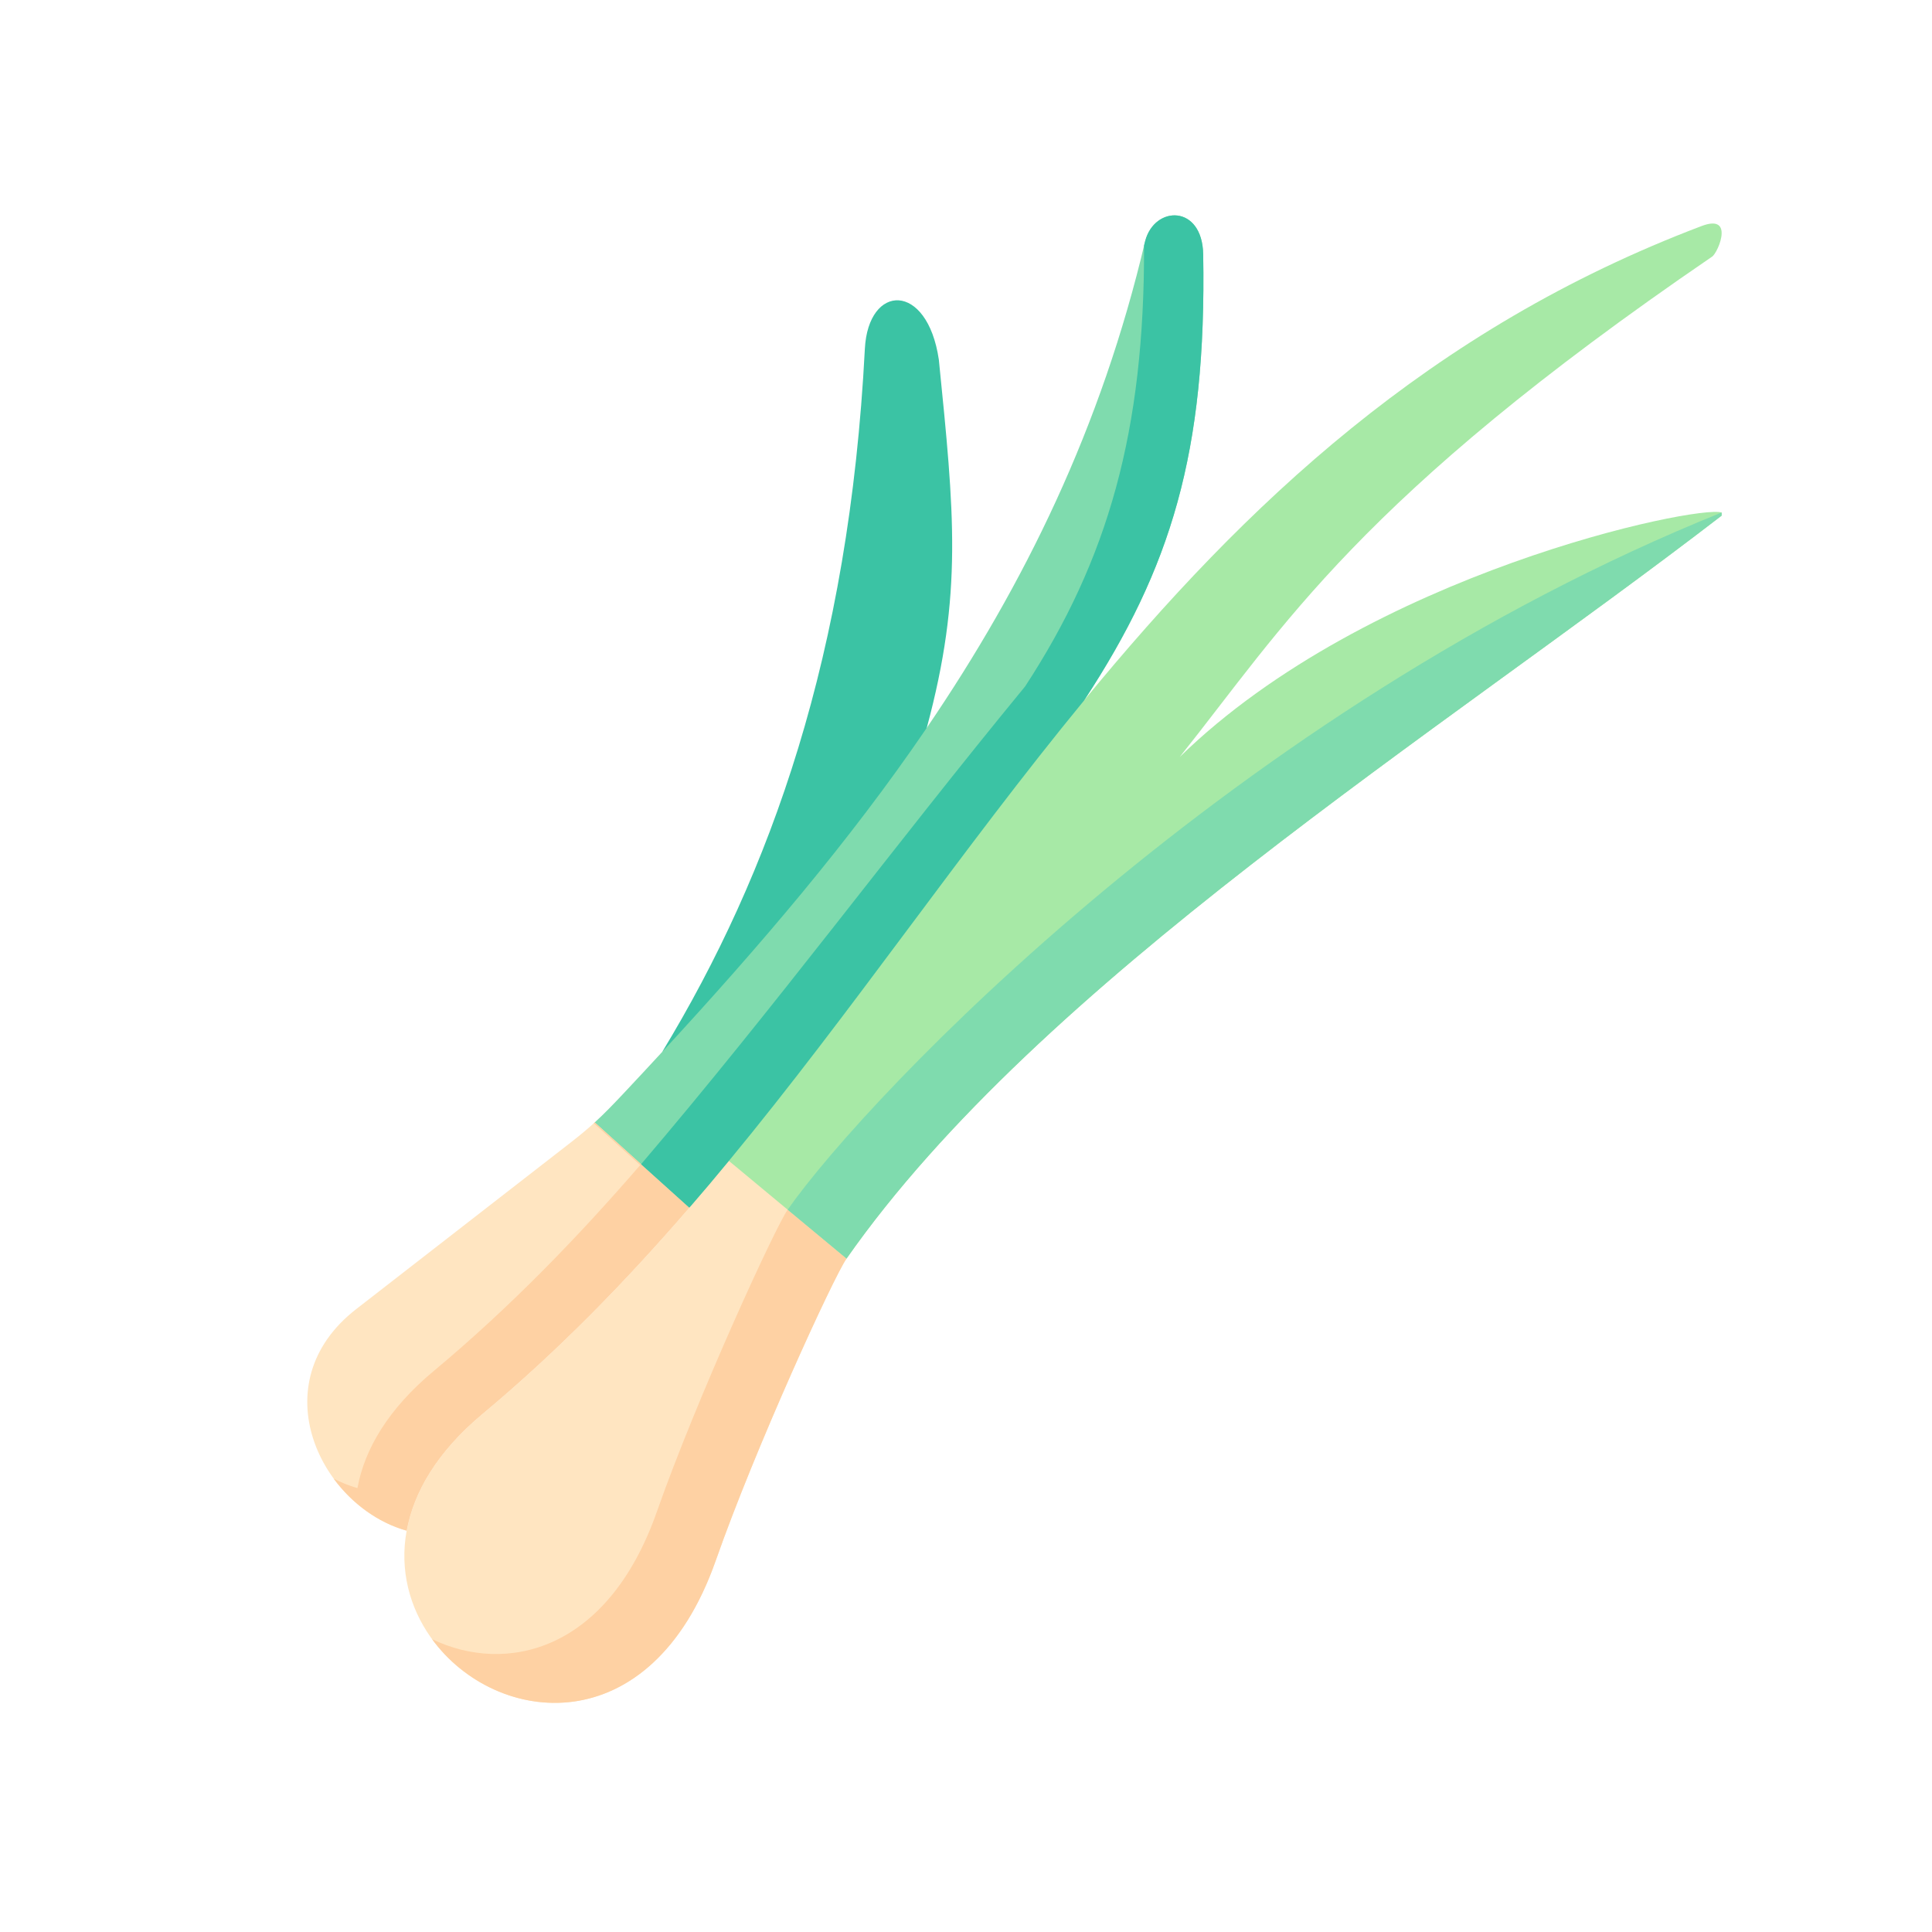
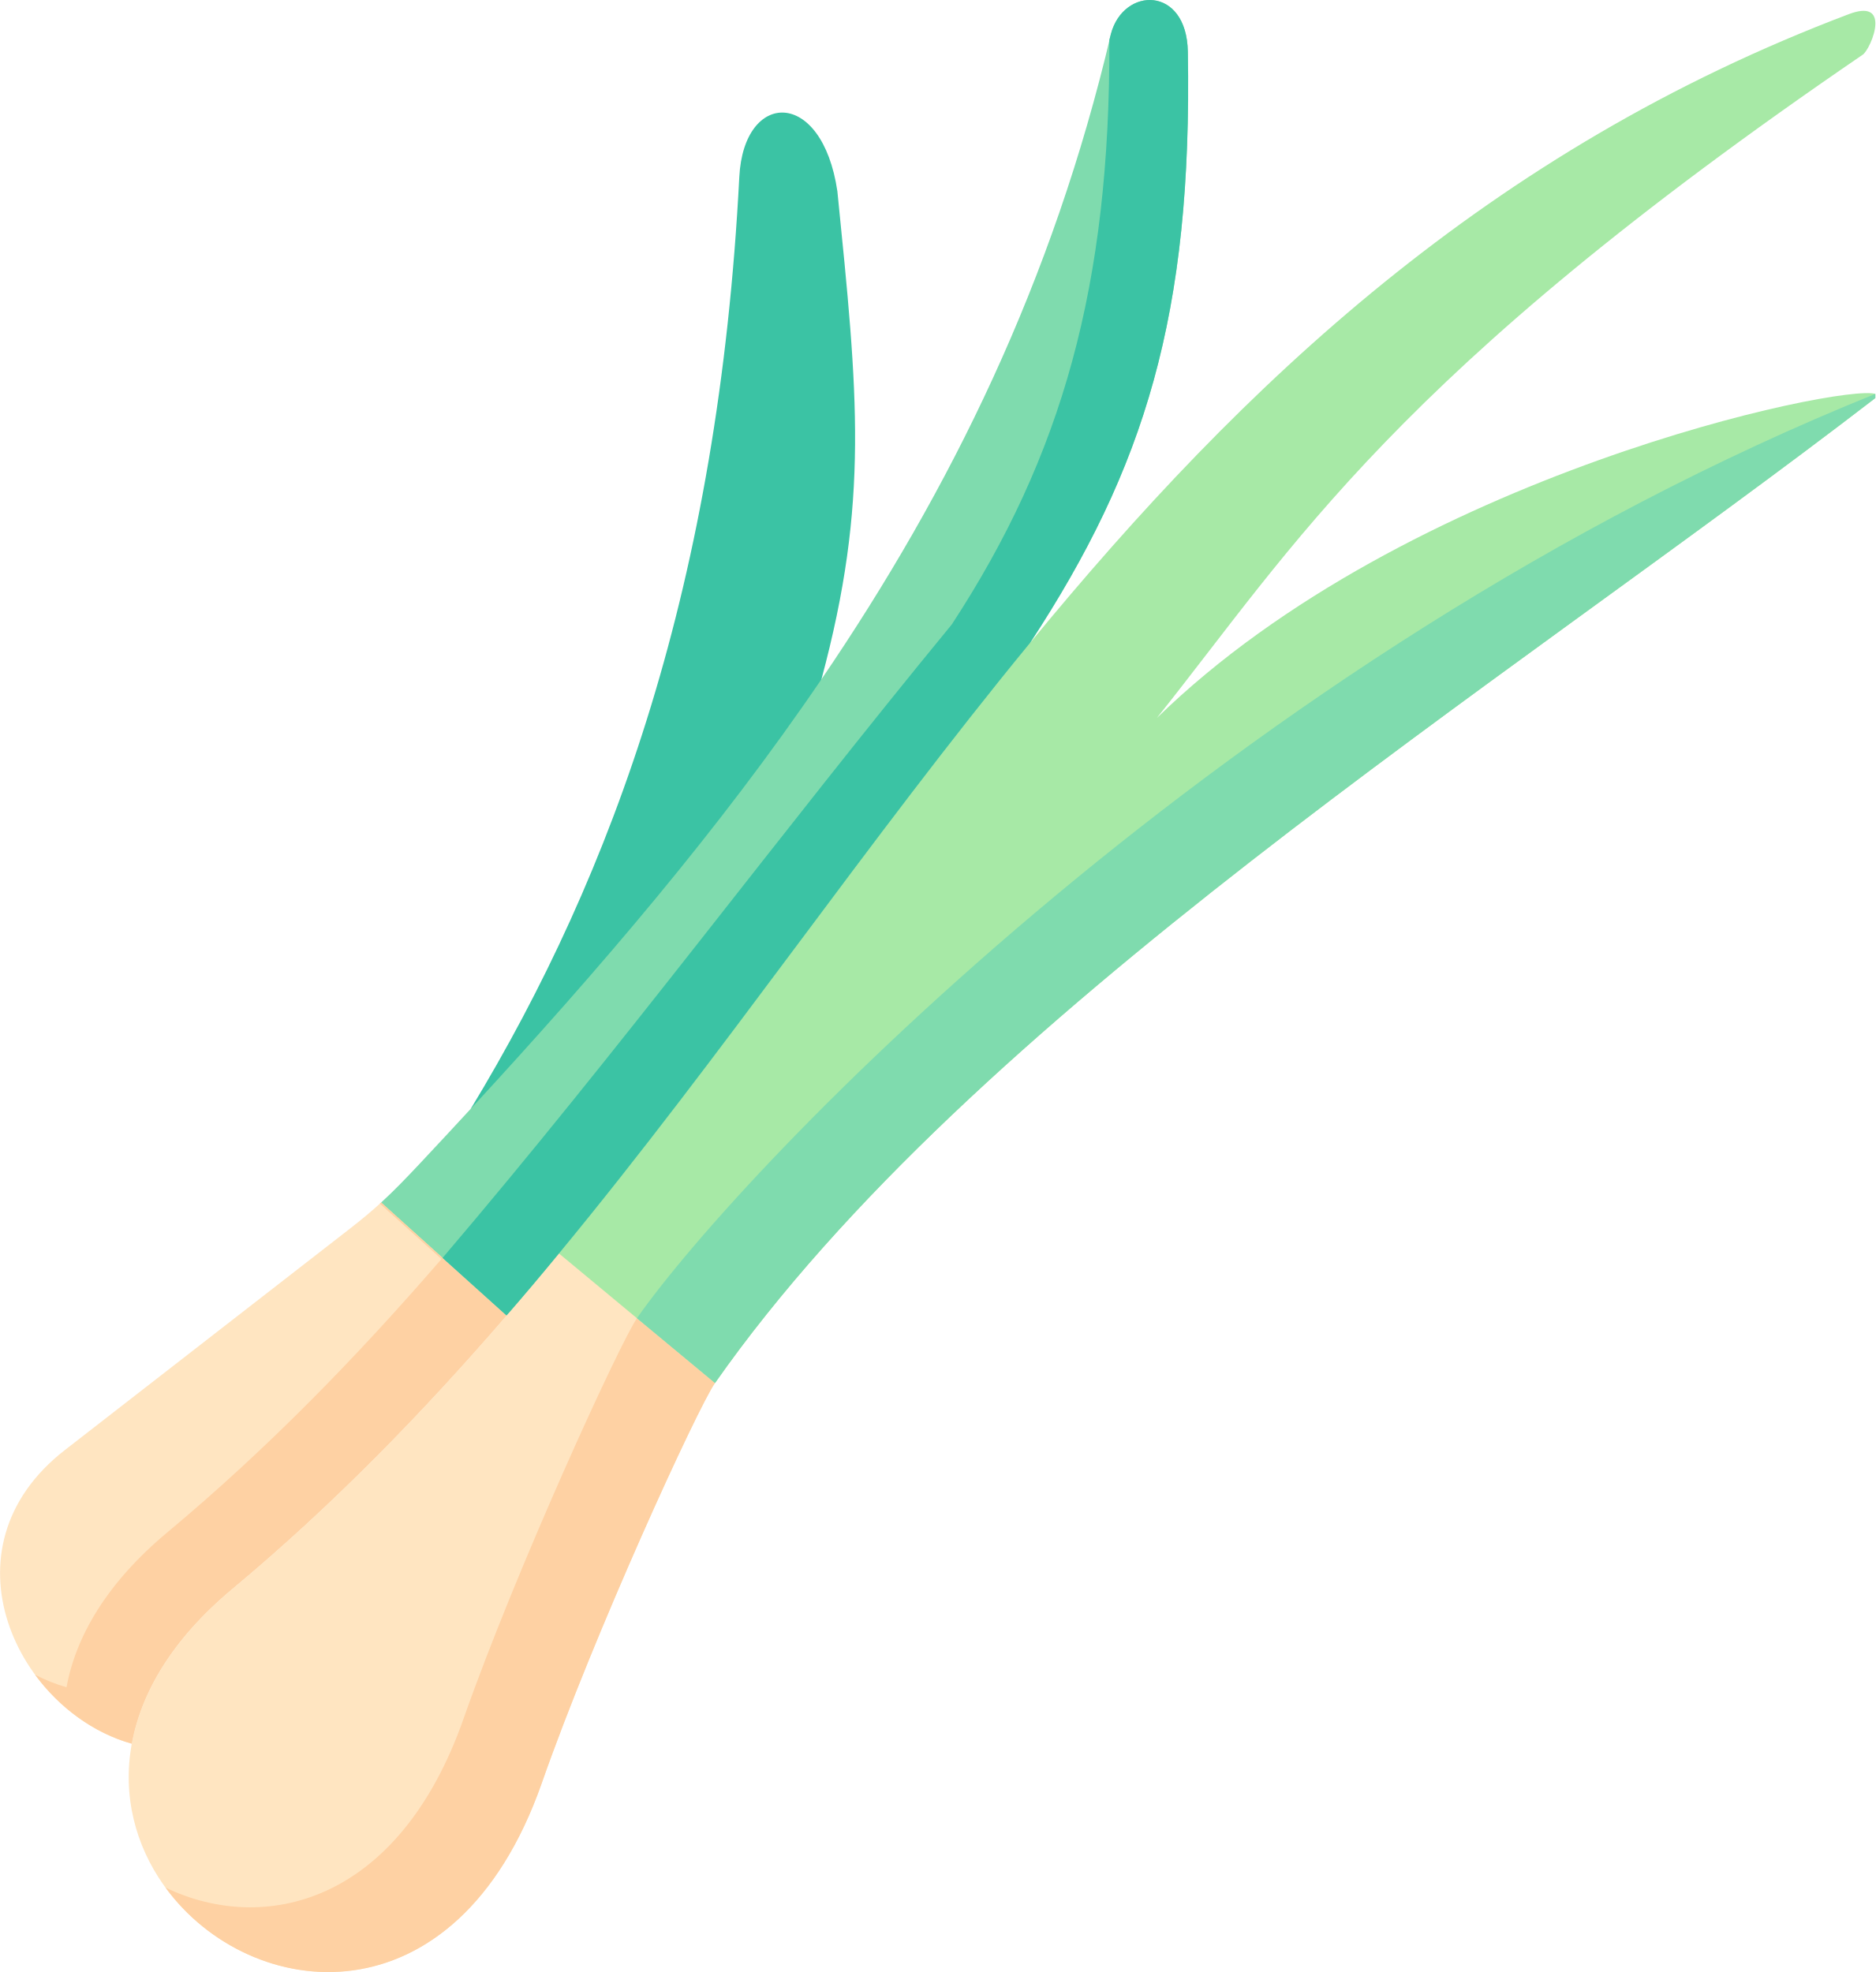
- <svg xmlns="http://www.w3.org/2000/svg" version="1.1" id="Layer_1" x="0px" y="0px" viewBox="0 0 4320 4320" style="enable-background:new 0 0 4320 4320;" xml:space="preserve">
+ <svg xmlns="http://www.w3.org/2000/svg" version="1.1" id="Layer_1" x="0px" y="0px" viewBox="0 0 3162.5 3326.1" style="enable-background:new 0 0 3162.5 3326.1;" xml:space="preserve">
+   <style type="text/css">
+ 	.st0{fill-rule:evenodd;clip-rule:evenodd;fill:#3BC3A4;}
+ 	.st1{fill-rule:evenodd;clip-rule:evenodd;fill:#7FDBAE;}
+ 	.st2{fill-rule:evenodd;clip-rule:evenodd;fill:#FFE5C1;}
+ 	.st3{fill-rule:evenodd;clip-rule:evenodd;fill:#A7E9A6;}
+ 	.st4{fill-rule:evenodd;clip-rule:evenodd;fill:#FED1A3;}
+ </style>
  <g>
    <g>
-       <path style="fill-rule:evenodd;clip-rule:evenodd;fill:#3BC3A4;" d="M1933.838,780.021    c-35.282,683.317-210.756,1172.19-453.007,1571.901c148.917-93.529,265.021-196.354,367.469-321.071    c94.912-115.538,162.046-196.315,224.015-403.413c80.815-300.491,61.462-479.954,26.94-823.321    C2073.459,629.396,1941.426,633.384,1933.838,780.021L1933.838,780.021z" />
+       <path class="st0" d="M1246.8,298.5c-35.3,683.3-210.8,1172.2-453,1571.9c148.9-93.5,265-196.4,367.5-321.1    c94.9-115.5,162-196.3,224-403.4c80.8-300.5,61.5-480,26.9-823.3C1386.4,147.8,1254.3,151.8,1246.8,298.5L1246.8,298.5z" />
    </g>
    <g>
-       <path style="fill-rule:evenodd;clip-rule:evenodd;fill:#7FDBAE;" d="M1329.836,2509.758l33.307,172.973l178.209,17.683    c29.974-34.528,523.688-334.87,552.707-370.152c275.824-334.071,330.725-765.042,330.725-765.042    c192.924-294.8,273.355-552.804,265.579-996.333c-1.897-111.926-108.698-110.029-129.752-29.786    c-98.076,416.971-269.562,766.978-488.289,1088.341c-172.246,253.067-373.712,488.302-591.484,724.485    c-28.266,30.734-57.097,61.657-86.123,92.574C1370.432,2470.299,1351.079,2490.406,1329.836,2509.758z" />
+       <path class="st1" d="M642.8,2028.2l33.3,173l178.2,17.7c30-34.5,523.7-334.9,552.7-370.2c275.8-334.1,330.7-765,330.7-765    c192.9-294.8,273.4-552.8,265.6-996.3c-1.9-111.9-108.7-110-129.8-29.8c-98.1,417-269.6,767-488.3,1088.3    c-172.2,253.1-373.7,488.3-591.5,724.5c-28.3,30.7-57.1,61.7-86.1,92.6C683.3,1988.8,664,2008.9,642.8,2028.2z" />
    </g>
    <g>
-       <path style="fill-rule:evenodd;clip-rule:evenodd;fill:#FFE5C1;" d="M1541.352,2700.408l-211.516-190.656    c-15.747,14.416-32.631,28.454-53.303,44.578L796.592,2927.1c-214.933,166.938-79.107,442.015,112.68,495.513    c15.552-85.369,67.53-176.046,169.972-261.415C1248.26,3020.252,1399.646,2864.508,1541.352,2700.408L1541.352,2700.408z" />
+       <path class="st2" d="M854.3,2218.9l-211.5-190.7c-15.7,14.4-32.6,28.5-53.3,44.6l-479.9,372.8c-214.9,166.9-79.1,442,112.7,495.5    c15.6-85.4,67.5-176,170-261.4C561.2,2538.7,712.6,2383,854.3,2218.9L854.3,2218.9z" />
    </g>
    <g>
-       <path style="fill-rule:evenodd;clip-rule:evenodd;fill:#A7E9A6;" d="M2424.784,1565.215    c-275.447,335.208-519.212,696.407-795.036,1030.478l44.552,194.749l218.558,23.79    c433.654-619.198,1324.869-1174.848,1956.76-1661.252v-7.016c-53.875-17.644-789.345,134.313-1211.805,546.73    c231.246-289.492,398.184-577.465,1189.99-1118.504c6.828-3.605,21.815-32.06,21.815-52.738c0-0.188,0-0.188,0-0.377    c0-17.073-10.433-28.643-44.578-15.747C3197.245,735.443,2784.074,1128.131,2424.784,1565.215L2424.784,1565.215z" />
+       <path class="st3" d="M1737.7,1083.7c-275.4,335.2-519.2,696.4-795,1030.5l44.6,194.7l218.6,23.8    c433.7-619.2,1324.9-1174.8,1956.8-1661.3v-7c-53.9-17.6-789.3,134.3-1211.8,546.7c231.2-289.5,398.2-577.5,1190-1118.5    c6.8-3.6,21.8-32.1,21.8-52.7c0-0.2,0-0.2,0-0.4c0-17.1-10.4-28.6-44.6-15.7C2510.2,253.9,2097,646.6,1737.7,1083.7L1737.7,1083.7    z" />
    </g>
    <g>
-       <path style="fill-rule:evenodd;clip-rule:evenodd;fill:#FFE5C1;" d="M1892.866,2814.232l-263.117-218.539    c-29.026,35.282-58.429,70.194-88.403,104.715c-141.706,164.093-293.085,319.844-462.108,460.796    c-102.435,85.369-154.413,176.046-169.972,261.415c-64.496,354.177,496.448,621.095,691.269,66.588    C1689.125,3236.517,1864.028,2855.211,1892.866,2814.232L1892.866,2814.232z" />
+       <path class="st2" d="M1205.8,2332.7l-263.1-218.5c-29,35.3-58.4,70.2-88.4,104.7c-141.7,164.1-293.1,319.8-462.1,460.8    c-102.4,85.4-154.4,176-170,261.4c-64.5,354.2,496.4,621.1,691.3,66.6C1002,2755,1176.9,2373.7,1205.8,2332.7L1205.8,2332.7z" />
    </g>
    <g>
-       <path style="fill-rule:evenodd;clip-rule:evenodd;fill:#FED1A3;" d="M1541.352,2700.408l-211.516-190.656l-2.085,1.897    l103.767,93.522c-141.706,163.904-293.085,319.844-462.108,460.796c-102.435,85.369-154.608,175.857-170.16,261.415    c-18.209-5.119-36.042-12.33-53.115-21.055c40.784,55.395,98.836,98.265,163.144,116.292    c15.552-85.369,67.53-176.046,169.972-261.415C1248.26,3020.252,1399.646,2864.507,1541.352,2700.408L1541.352,2700.408z" />
+       <path class="st4" d="M854.3,2218.9l-211.5-190.7l-2.1,1.9l103.8,93.5c-141.7,163.9-293.1,319.8-462.1,460.8    c-102.4,85.4-154.6,175.9-170.2,261.4c-18.2-5.1-36-12.3-53.1-21.1c40.8,55.4,98.8,98.3,163.1,116.3c15.6-85.4,67.5-176,170-261.4    C561.2,2538.7,712.6,2383,854.3,2218.9L854.3,2218.9z" />
    </g>
    <g>
-       <path style="fill-rule:evenodd;clip-rule:evenodd;fill:#3BC3A4;" d="M2292.18,1534.864    c-296.502,360.628-555.254,712.531-858.772,1068.424l107.938,97.128c29.974-34.528,59.377-69.433,88.403-104.715    c275.824-334.077,519.588-695.277,795.036-1030.484c192.924-294.8,273.355-552.805,265.579-996.333    c-1.897-111.926-108.698-110.029-129.752-29.786c-0.76,3.222-1.708,6.451-2.469,9.673    C2559.468,963.09,2477.899,1250.874,2292.18,1534.864L2292.18,1534.864z" />
+       <path class="st0" d="M1605.1,1053.3c-296.5,360.6-555.3,712.5-858.8,1068.4l107.9,97.1c30-34.5,59.4-69.4,88.4-104.7    c275.8-334.1,519.6-695.3,795-1030.5c192.9-294.8,273.4-552.8,265.6-996.3c-1.9-111.9-108.7-110-129.8-29.8    c-0.8,3.2-1.7,6.5-2.5,9.7C1872.4,481.5,1790.8,769.3,1605.1,1053.3L1605.1,1053.3z" />
    </g>
    <g>
-       <path style="fill-rule:evenodd;clip-rule:evenodd;fill:#FED1A3;" d="M1892.866,2814.232l-263.117-218.539l131.461,109.27    c-28.643,40.979-203.545,422.285-292.331,674.969c-110.218,313.965-337.663,364.617-502.704,285.315    c141.894,194.45,489.426,236.56,634.36-176.046C1689.125,3236.517,1864.028,2855.211,1892.866,2814.232L1892.866,2814.232z" />
+       <path class="st4" d="M1205.8,2332.7l-263.1-218.5l131.5,109.3c-28.6,41-203.5,422.3-292.3,675c-110.2,314-337.7,364.6-502.7,285.3    c141.9,194.4,489.4,236.6,634.4-176C1002,2755,1176.9,2373.7,1205.8,2332.7L1205.8,2332.7z" />
    </g>
    <g>
-       <path style="fill-rule:evenodd;clip-rule:evenodd;fill:#7FDBAE;" d="M1761.21,2704.962l131.65,109.27    c433.654-619.198,1324.869-1174.848,1956.76-1661.252v-7.016C2764.344,1583.236,1940.861,2448.673,1761.21,2704.962    L1761.21,2704.962z" />
+       <path class="st1" d="M1074.1,2223.4l131.7,109.3c433.7-619.2,1324.9-1174.8,1956.8-1661.3v-7    C2077.3,1101.7,1253.8,1967.1,1074.1,2223.4L1074.1,2223.4z" />
    </g>
  </g>
</svg>
